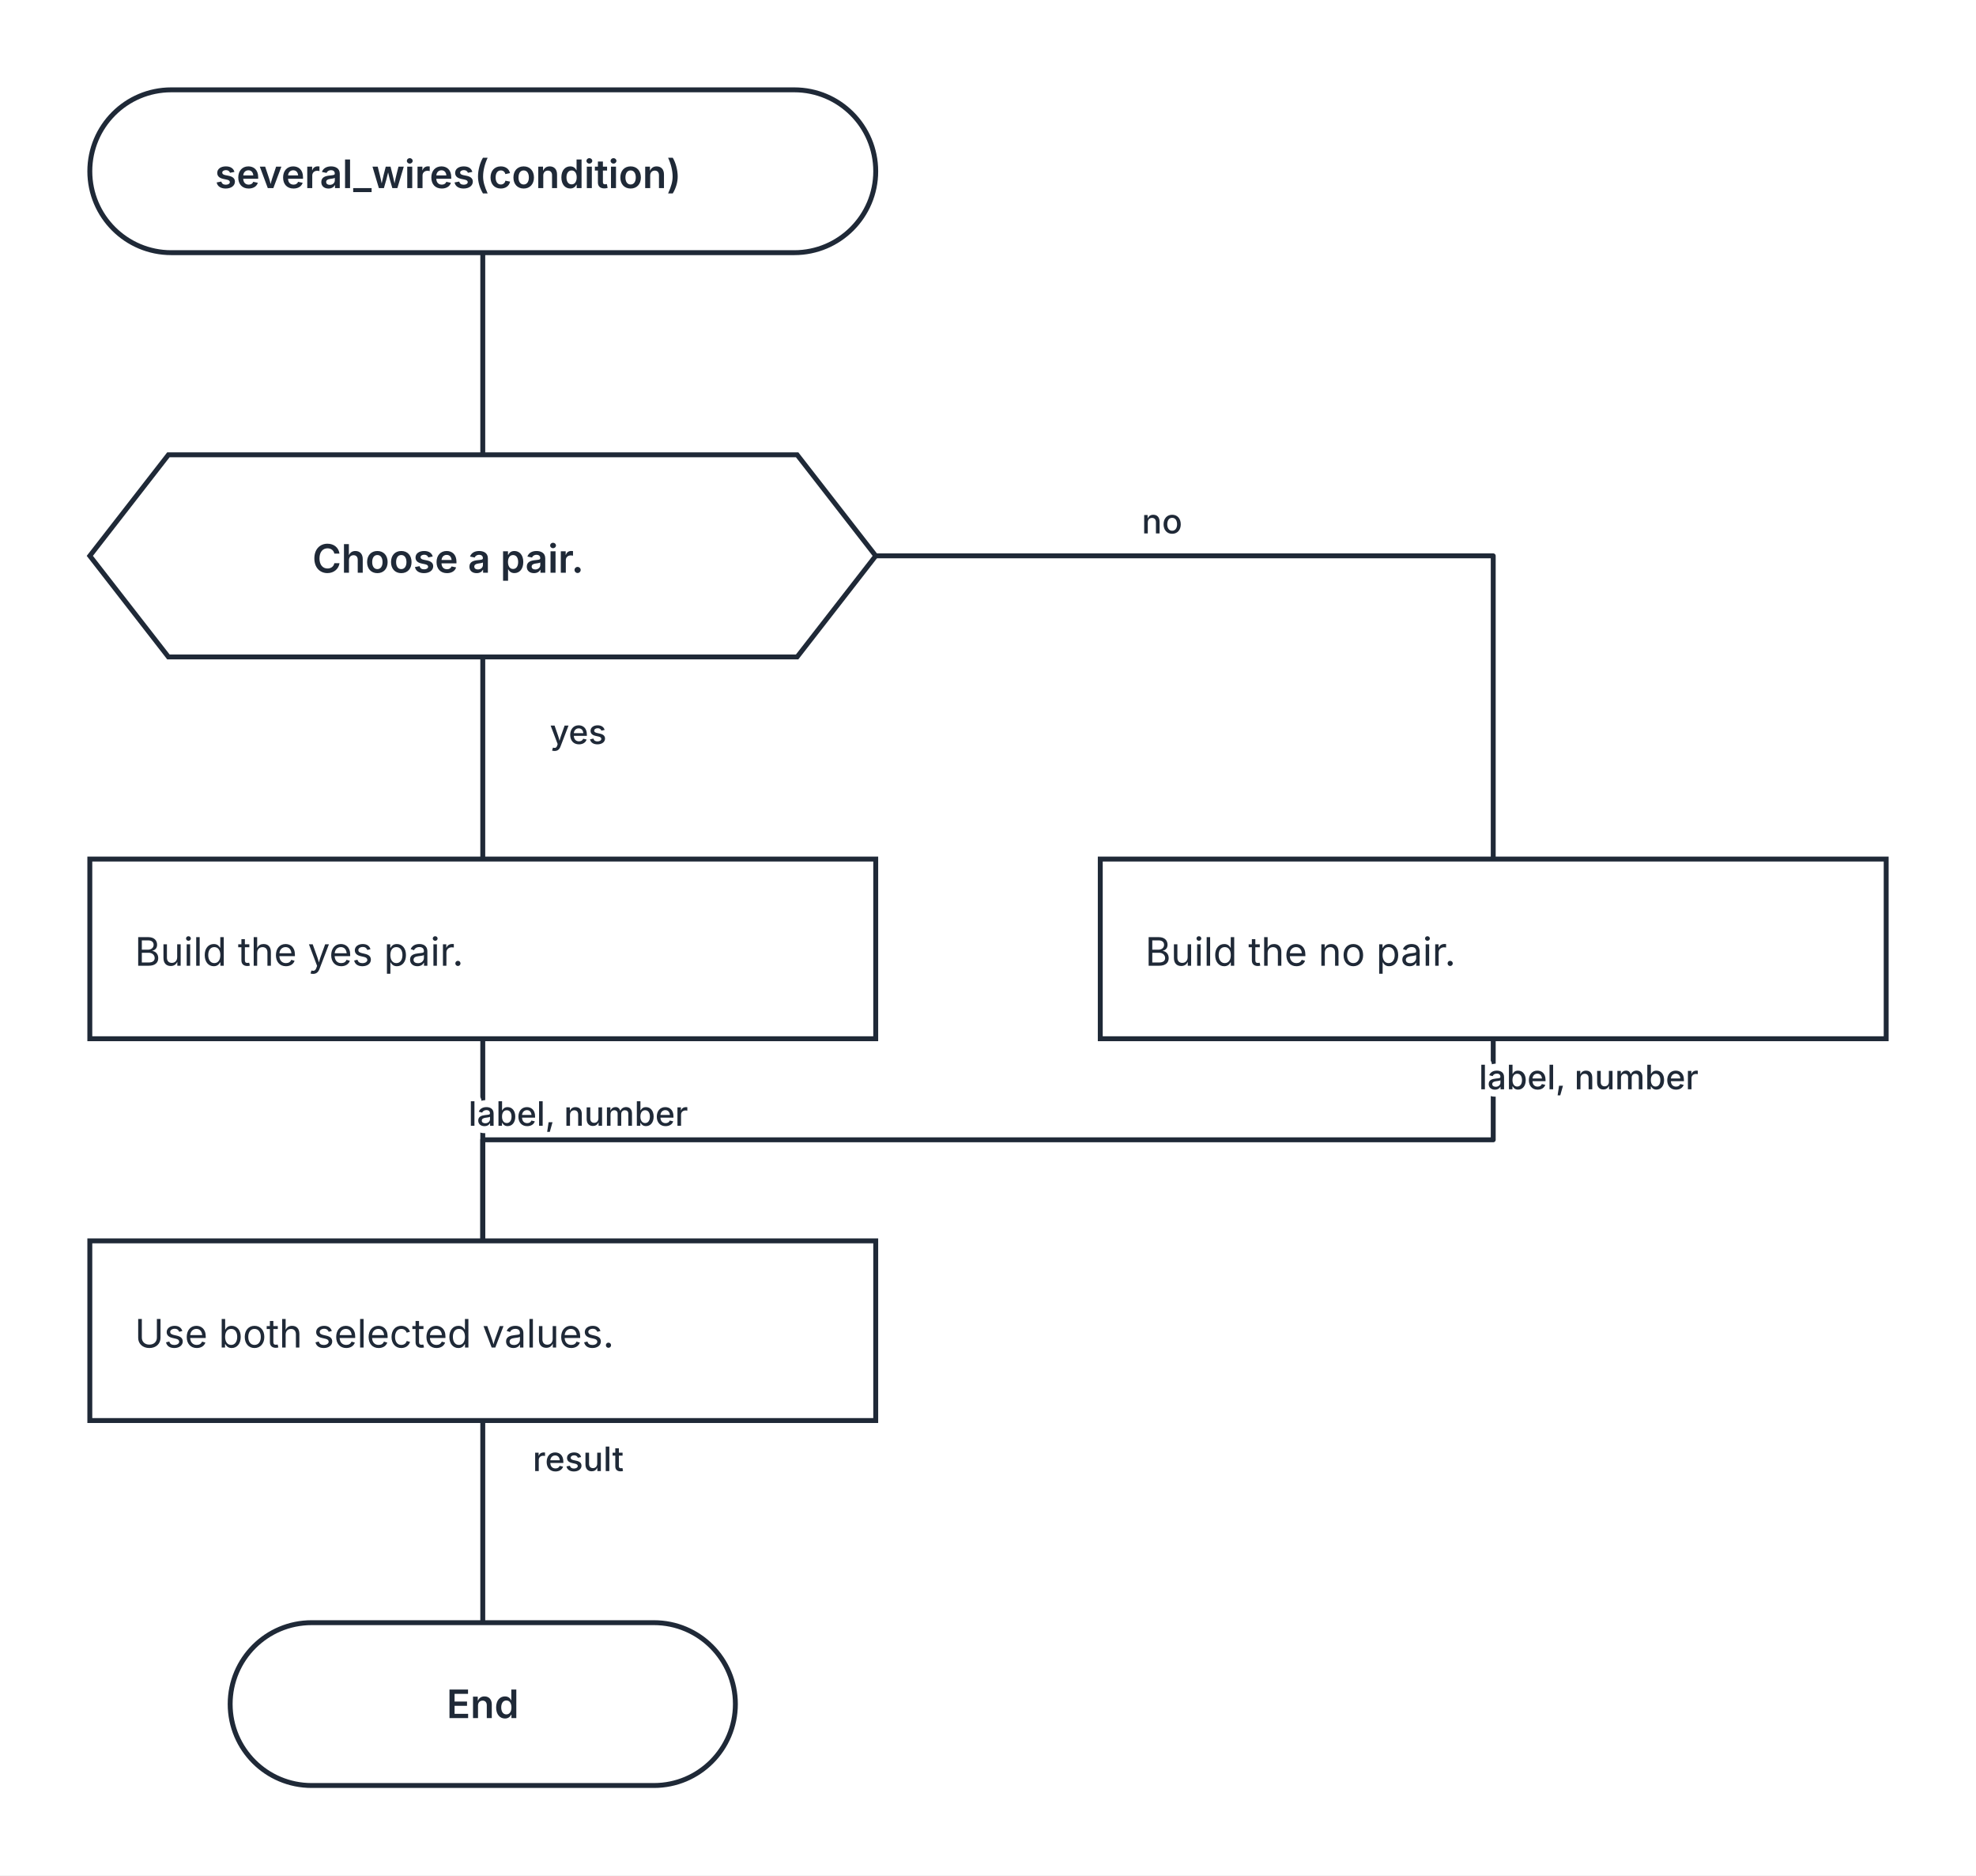
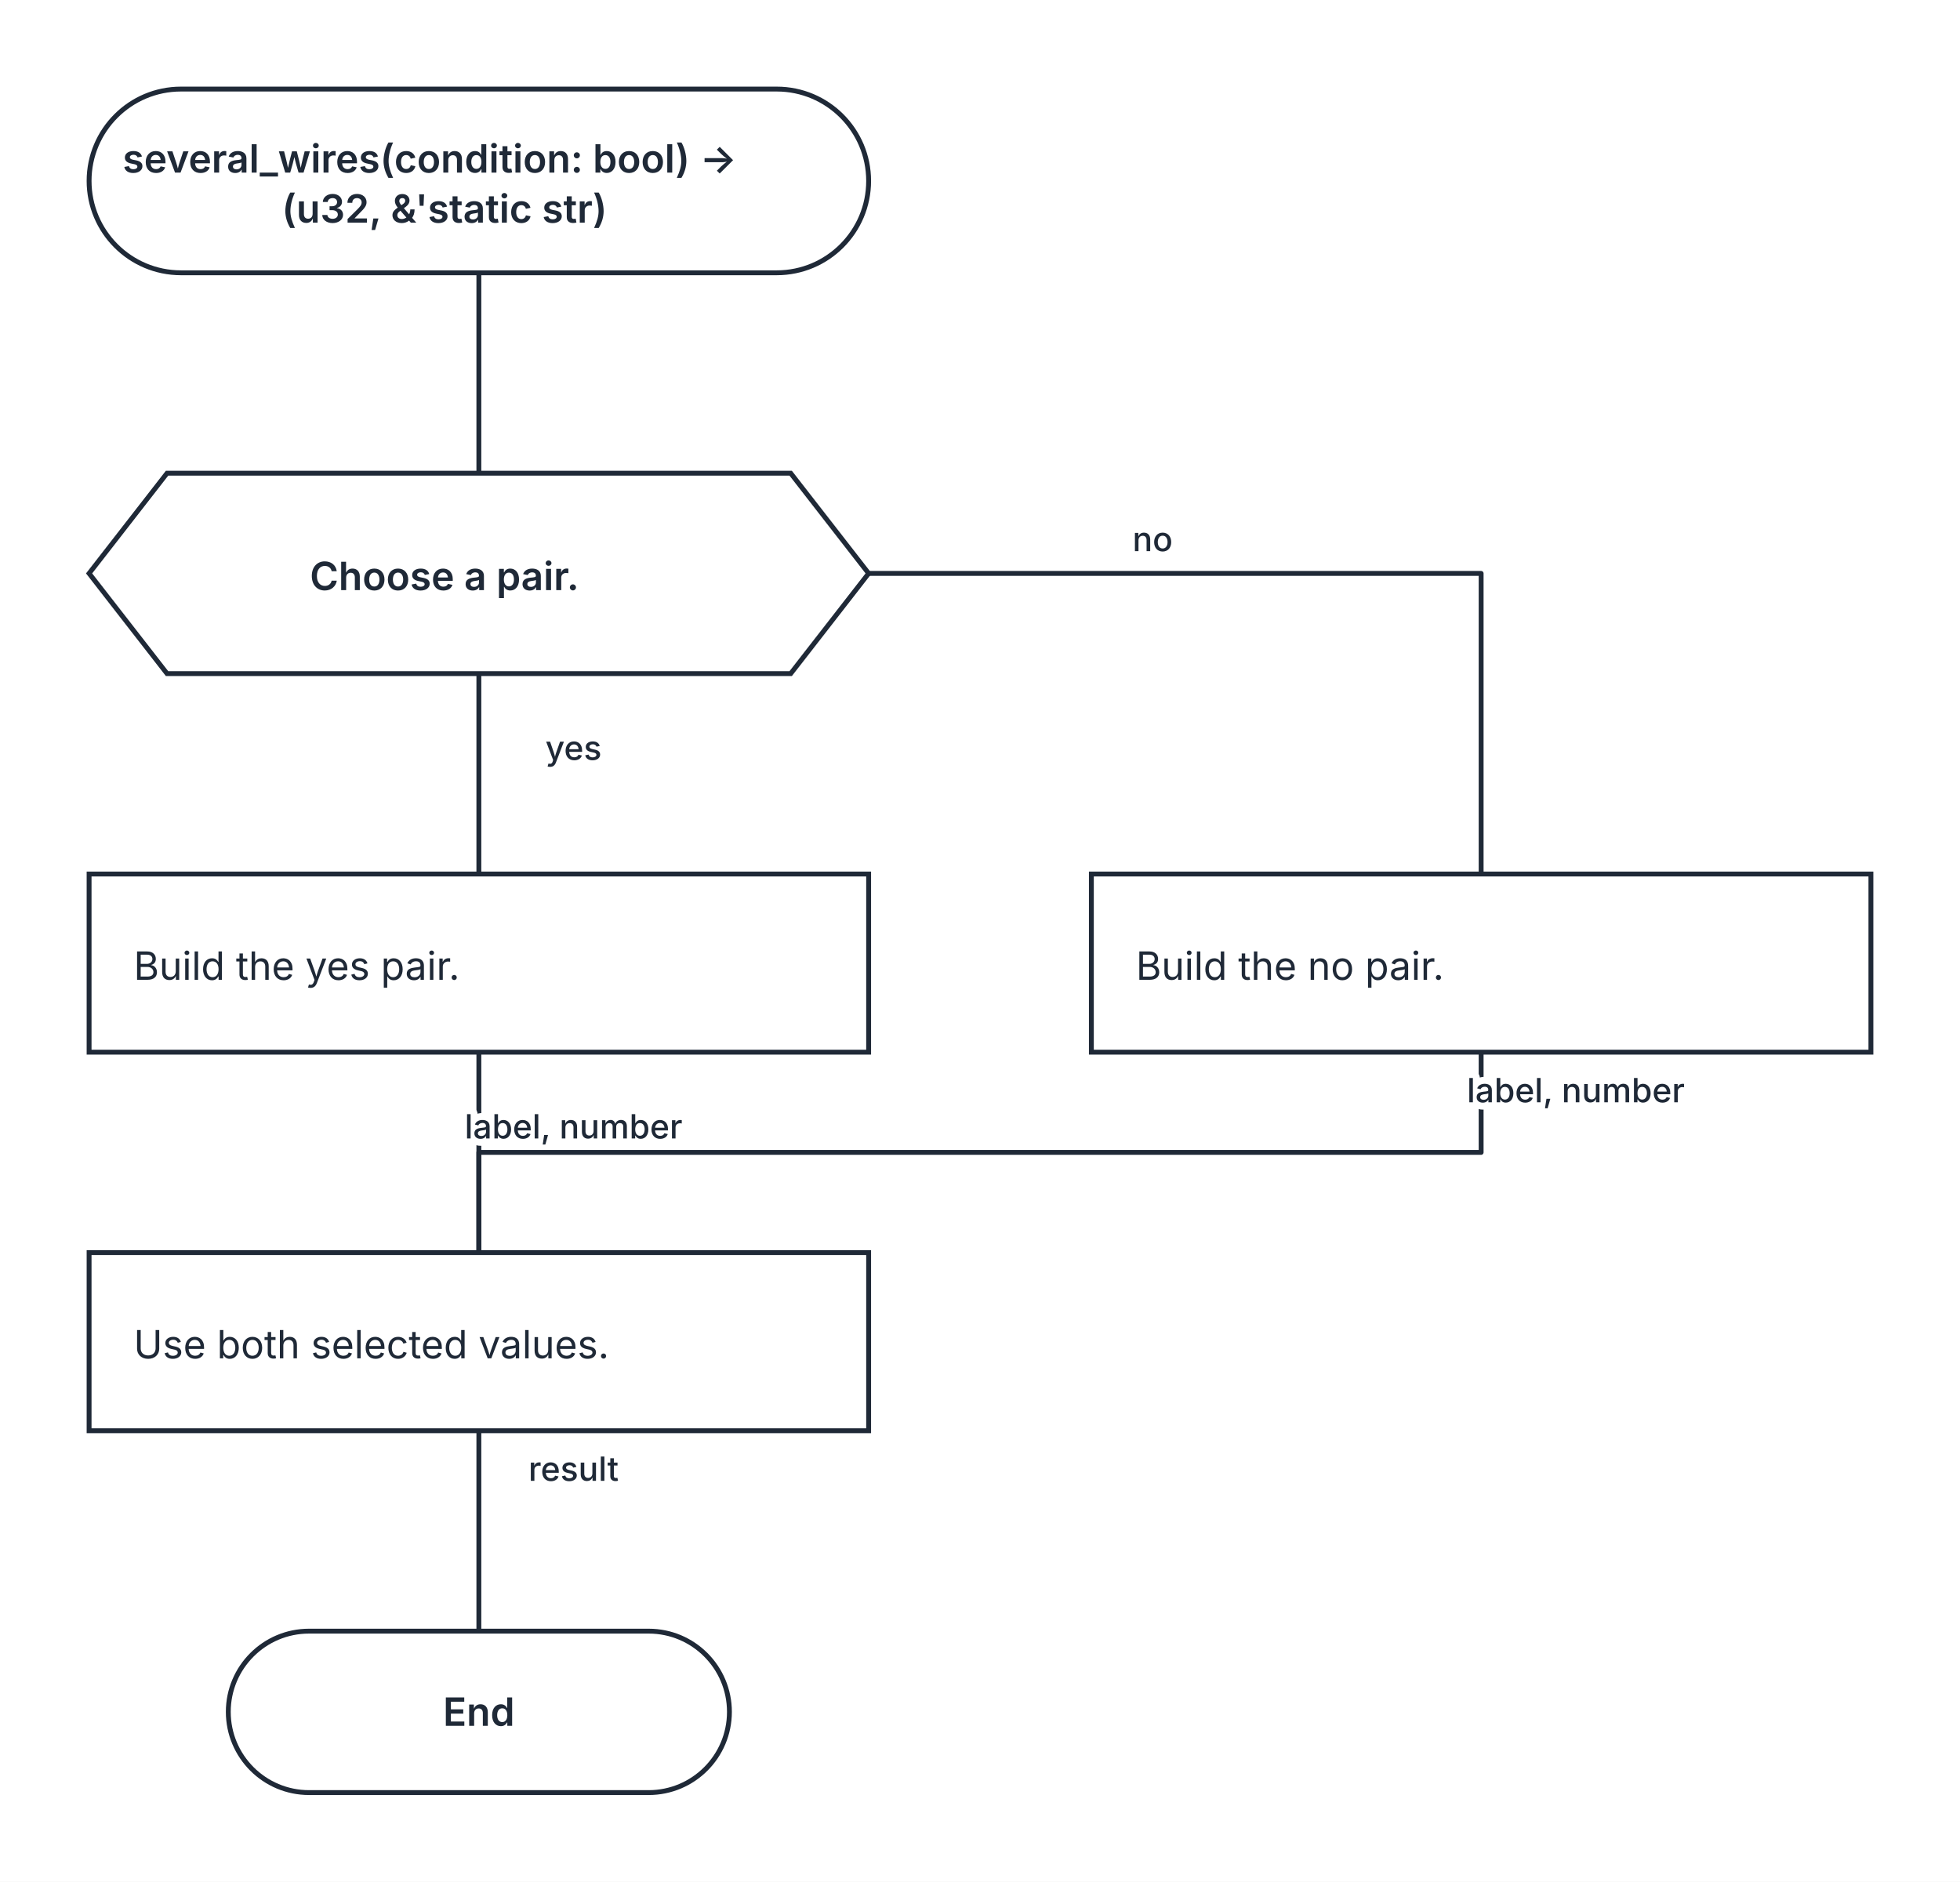
- <svg xmlns="http://www.w3.org/2000/svg" width="704" height="668" viewBox="0 0 704 668" role="img" aria-labelledby="kaalang-title" aria-describedby="kaalang-description">
+ <svg xmlns="http://www.w3.org/2000/svg" width="704" height="676" viewBox="0 0 704 676" role="img" aria-labelledby="kaalang-title" aria-describedby="kaalang-description">
  <defs>
    <style>
      svg { color: #1f2937; font-family: Inter, ui-sans-serif, system-ui, -apple-system, BlinkMacSystemFont, "Segoe UI", sans-serif; text-rendering: optimizeLegibility; }
      .edge { fill: none; stroke: currentColor; stroke-width: 1.75; stroke-linecap: square; stroke-linejoin: round; }
      .edge-label { fill: currentColor; font-size: 12px; font-weight: 500; paint-order: stroke; stroke: #ffffff; stroke-width: 5px; stroke-linejoin: round; text-anchor: middle; }
      .node-shape { fill: #ffffff; stroke: currentColor; stroke-width: 1.75; }
      .label { fill: currentColor; font-size: 14px; text-anchor: middle; }
      .start .label, .question .label, .select .label, .case .label, .end .label { font-weight: 600; }
      .action .label { font-weight: 400; text-anchor: start; }
    </style>
  </defs>
  <rect width="100%" height="100%" fill="#ffffff" />
  <g class="edges">
-     <path class="edge" d="M 172 90 L 172 162" />
-     <path class="edge" d="M 172 234 L 172 306" />
-     <text class="edge-label" x="214" y="265" xml:space="preserve">
+     <path class="edge" d="M 172 98 L 172 170" />
+     <path class="edge" d="M 172 242 L 172 314" />
+     <text class="edge-label" x="214" y="273" xml:space="preserve">
      <tspan x="214" dy="0">yes</tspan>
    </text>
-     <path class="edge" d="M 312 198 L 532 198 L 532 306" />
-     <text class="edge-label" x="422" y="190" xml:space="preserve">
+     <path class="edge" d="M 312 206 L 532 206 L 532 314" />
+     <text class="edge-label" x="422" y="198" xml:space="preserve">
      <tspan x="422" dy="0">no</tspan>
    </text>
-     <path class="edge" d="M 172 370 L 172 442" />
-     <text class="edge-label" x="214" y="401" xml:space="preserve">
+     <path class="edge" d="M 172 378 L 172 450" />
+     <text class="edge-label" x="214" y="409" xml:space="preserve">
      <tspan x="214" dy="0">label, number</tspan>
    </text>
-     <path class="edge" d="M 532 370 L 532 406 L 172 406 L 172 442" />
-     <text class="edge-label" x="574" y="388" xml:space="preserve">
+     <path class="edge" d="M 532 378 L 532 414 L 172 414 L 172 450" />
+     <text class="edge-label" x="574" y="396" xml:space="preserve">
      <tspan x="574" dy="0">label, number</tspan>
    </text>
-     <path class="edge" d="M 172 506 L 172 578" />
-     <text class="edge-label" x="214" y="524" xml:space="preserve">
+     <path class="edge" d="M 172 514 L 172 586" />
+     <text class="edge-label" x="214" y="532" xml:space="preserve">
      <tspan x="214" dy="0">result</tspan>
    </text>
  </g>
  <g class="nodes">
-     <g class="node start" transform="translate(172 61)">
-       <rect class="node-shape" x="-140" y="-29" width="280" height="58" rx="29" />
-       <text class="label" y="6" xml:space="preserve">
-         <tspan x="0" dy="0">several_wires(condition)</tspan>
+     <g class="node start" transform="translate(172 65)">
+       <rect class="node-shape" x="-140" y="-33" width="280" height="66" rx="33" />
+       <text class="label" y="-3" xml:space="preserve">
+         <tspan x="0" dy="0">several_wires(condition: bool) -&gt; </tspan>
+         <tspan x="0" dy="18">(u32, &amp;'static str)</tspan>
      </text>
    </g>
-     <g class="node question" transform="translate(172 198)">
+     <g class="node question" transform="translate(172 206)">
      <polygon class="node-shape" points="-112,-36 112,-36 140,0 112,36 -112,36 -140,0" />
      <text class="label" y="6" xml:space="preserve">
        <tspan x="0" dy="0">Choose a pair.</tspan>
      </text>
    </g>
-     <g class="node action" transform="translate(172 338)">
+     <g class="node action" transform="translate(172 346)">
      <rect class="node-shape" x="-140" y="-32" width="280" height="64" />
      <text class="label" y="6" xml:space="preserve">
        <tspan x="-124" dy="0">Build the yes pair.</tspan>
      </text>
    </g>
-     <g class="node action" transform="translate(532 338)">
+     <g class="node action" transform="translate(532 346)">
      <rect class="node-shape" x="-140" y="-32" width="280" height="64" />
      <text class="label" y="6" xml:space="preserve">
        <tspan x="-124" dy="0">Build the no pair.</tspan>
      </text>
    </g>
-     <g class="node action" transform="translate(172 474)">
+     <g class="node action" transform="translate(172 482)">
      <rect class="node-shape" x="-140" y="-32" width="280" height="64" />
      <text class="label" y="6" xml:space="preserve">
        <tspan x="-124" dy="0">Use both selected values.</tspan>
      </text>
    </g>
-     <g class="node end" transform="translate(172 607)">
+     <g class="node end" transform="translate(172 615)">
      <rect class="node-shape" x="-90" y="-29" width="180" height="58" rx="29" />
      <text class="label" y="5">End</text>
    </g>
  </g>
</svg>
